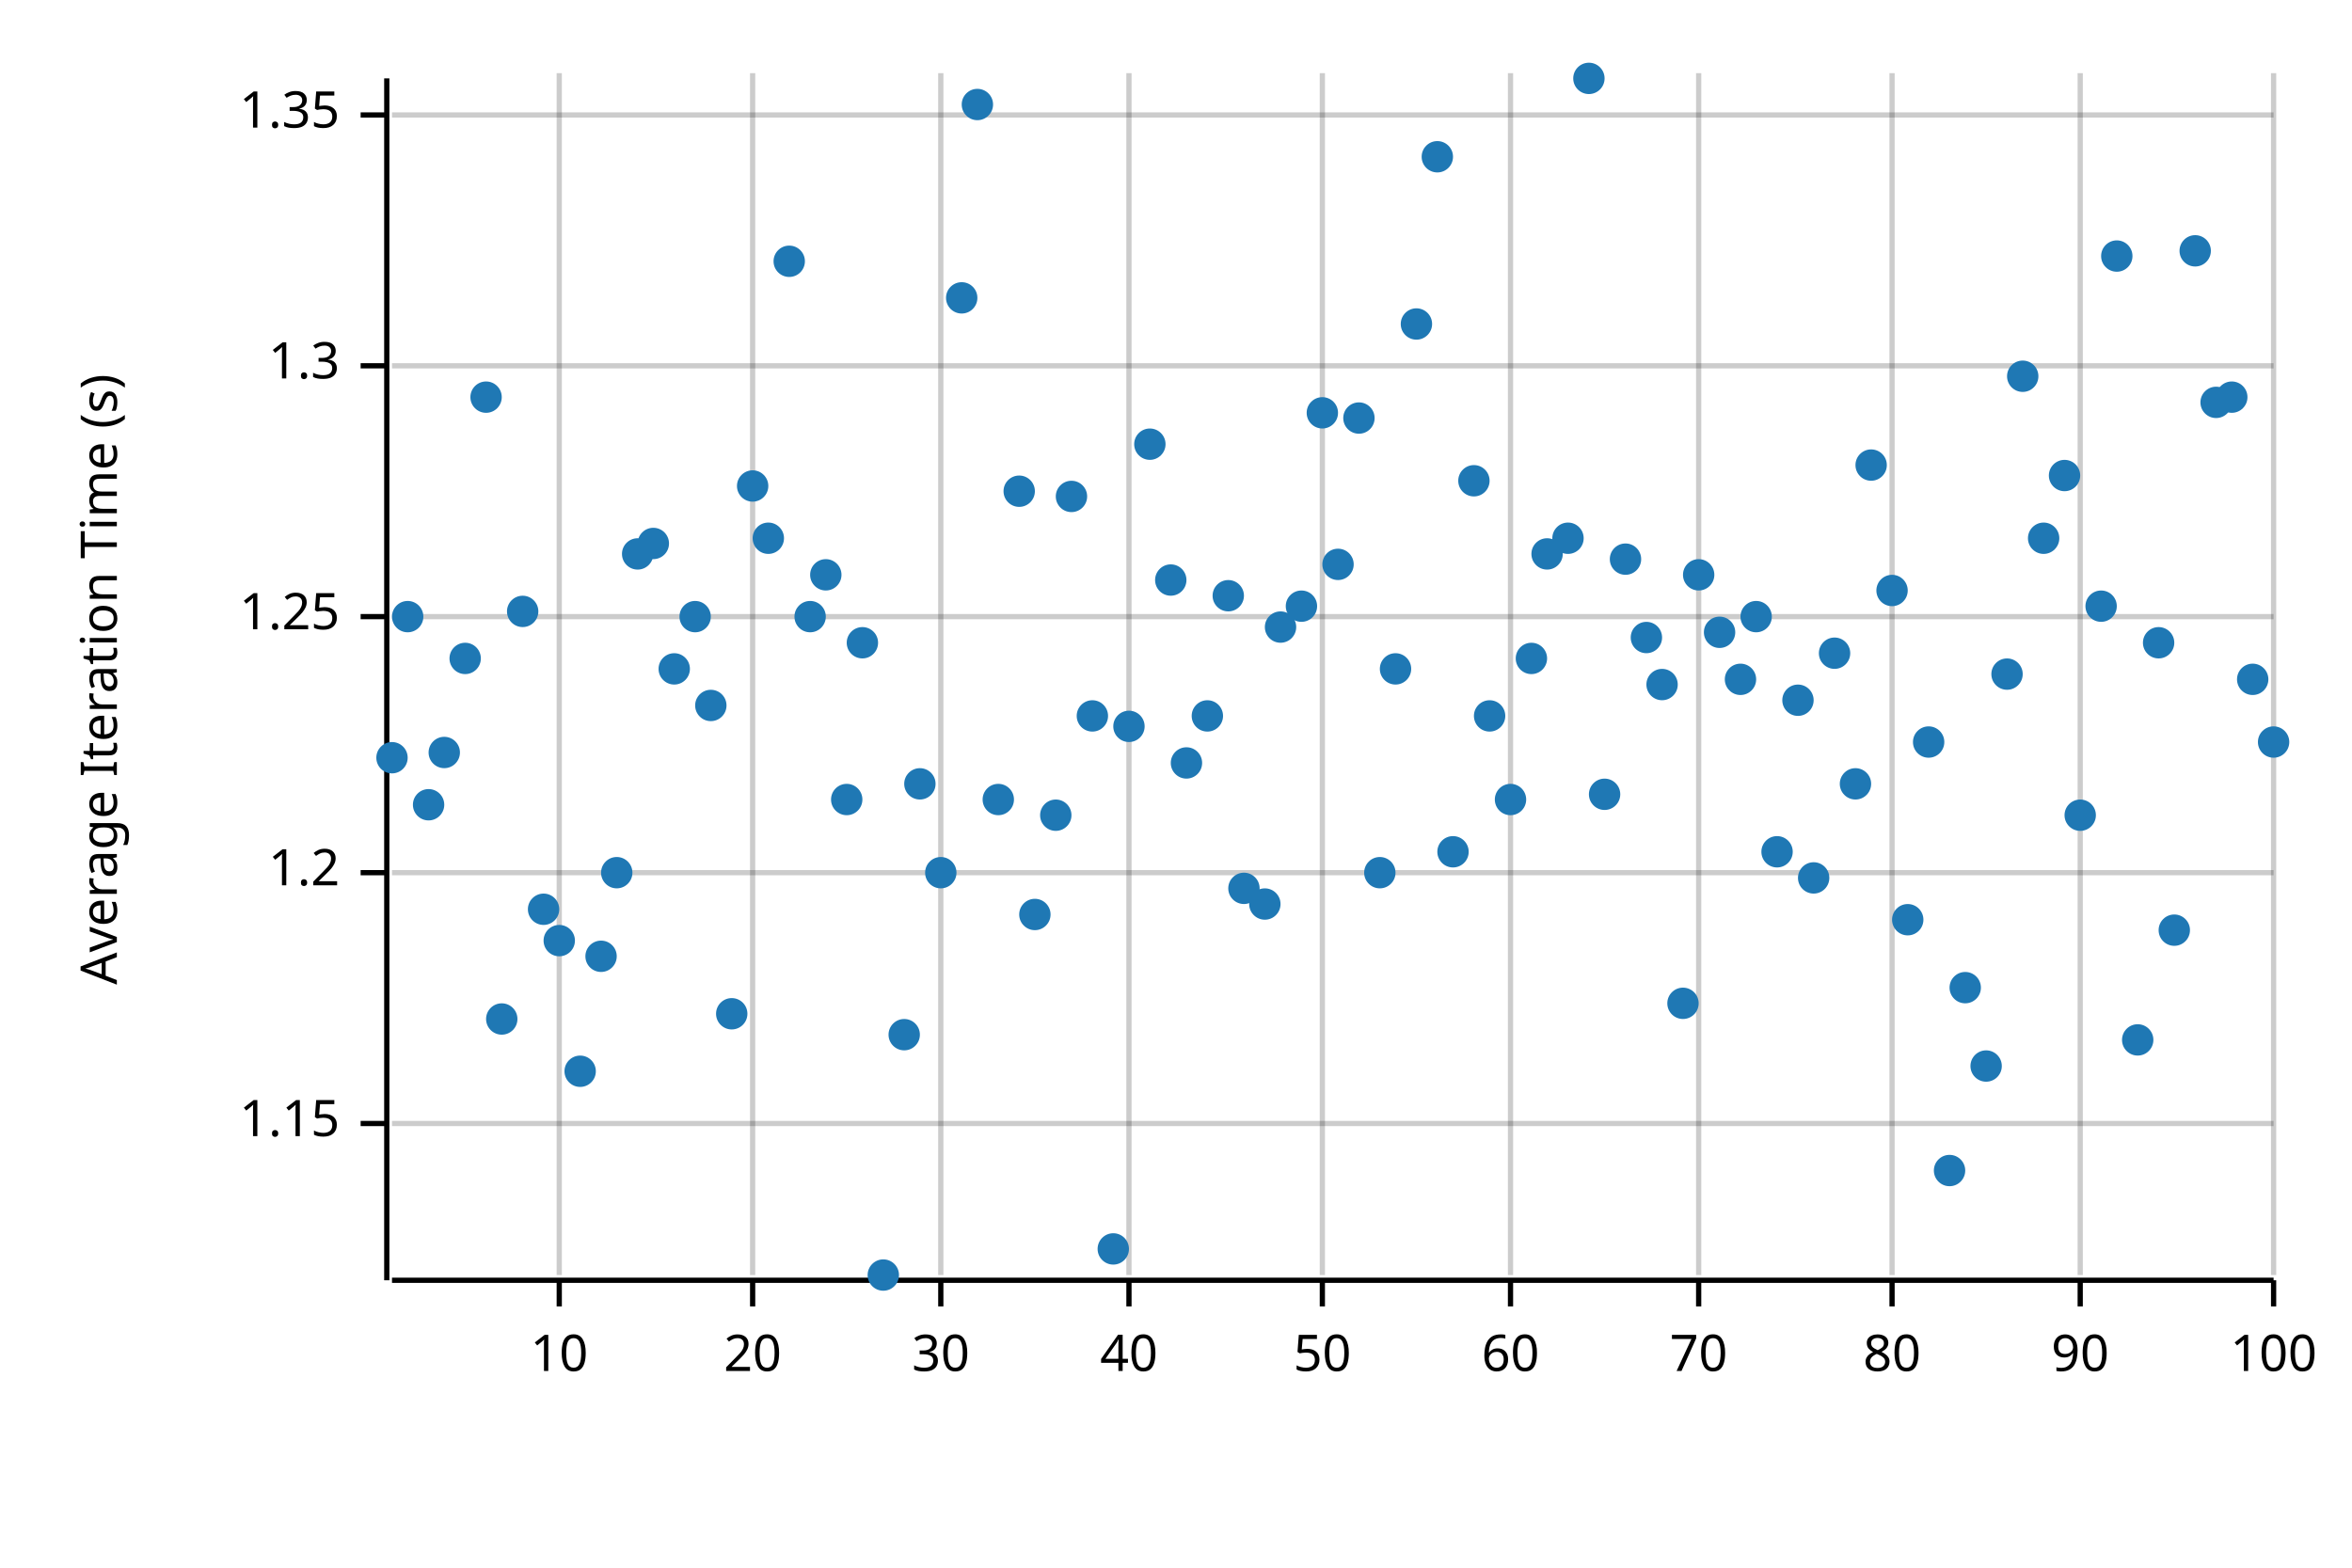
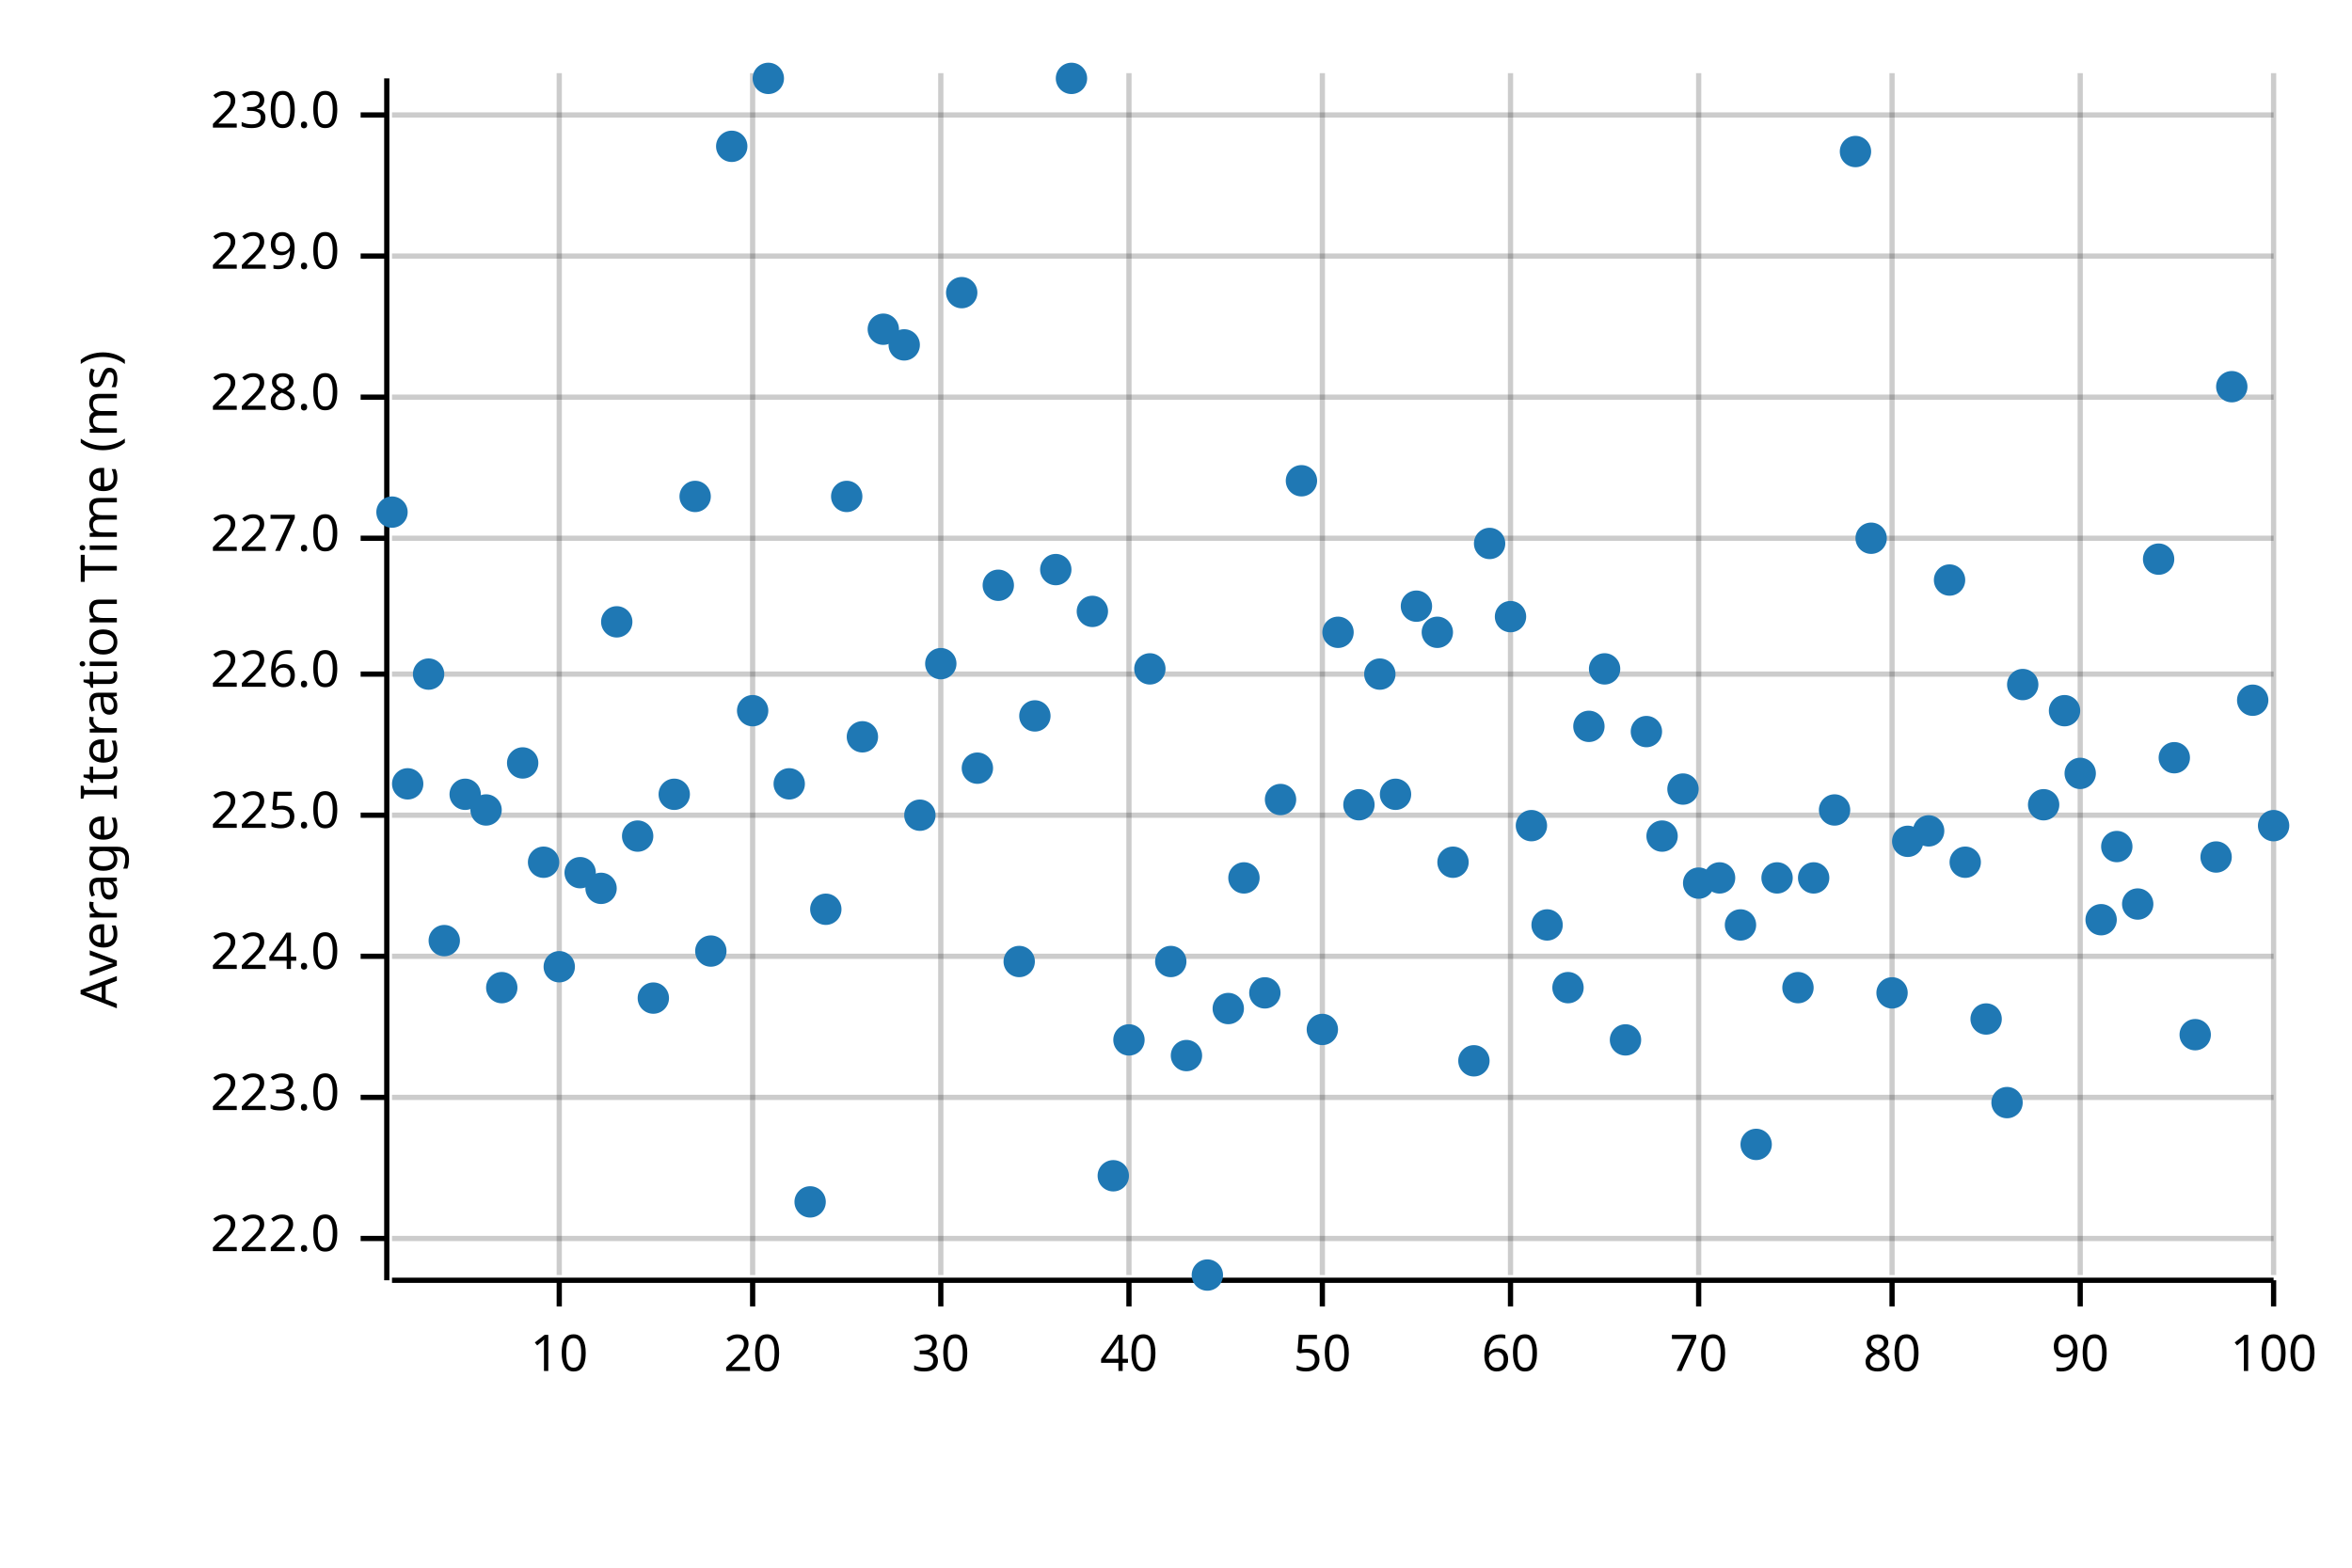
<svg xmlns="http://www.w3.org/2000/svg" width="450" height="300" viewBox="0 0 450 300">
  <text x="15" y="130" dy="0.76em" text-anchor="middle" font-family="sans-serif" font-size="9.677" opacity="1" fill="#000000" transform="rotate(270, 15, 130)">
- Average Iteration Time (s)
+ Average Iteration Time (ms)
</text>
  <line opacity="0.2" stroke="#000000" stroke-width="1" x1="107" y1="244" x2="107" y2="14" />
  <line opacity="0.2" stroke="#000000" stroke-width="1" x1="144" y1="244" x2="144" y2="14" />
  <line opacity="0.2" stroke="#000000" stroke-width="1" x1="180" y1="244" x2="180" y2="14" />
  <line opacity="0.2" stroke="#000000" stroke-width="1" x1="216" y1="244" x2="216" y2="14" />
  <line opacity="0.2" stroke="#000000" stroke-width="1" x1="253" y1="244" x2="253" y2="14" />
  <line opacity="0.2" stroke="#000000" stroke-width="1" x1="289" y1="244" x2="289" y2="14" />
  <line opacity="0.2" stroke="#000000" stroke-width="1" x1="325" y1="244" x2="325" y2="14" />
  <line opacity="0.2" stroke="#000000" stroke-width="1" x1="362" y1="244" x2="362" y2="14" />
  <line opacity="0.2" stroke="#000000" stroke-width="1" x1="398" y1="244" x2="398" y2="14" />
  <line opacity="0.2" stroke="#000000" stroke-width="1" x1="435" y1="244" x2="435" y2="14" />
-   <line opacity="0.2" stroke="#000000" stroke-width="1" x1="75" y1="215" x2="435" y2="215" />
-   <line opacity="0.2" stroke="#000000" stroke-width="1" x1="75" y1="167" x2="435" y2="167" />
-   <line opacity="0.2" stroke="#000000" stroke-width="1" x1="75" y1="118" x2="435" y2="118" />
-   <line opacity="0.2" stroke="#000000" stroke-width="1" x1="75" y1="70" x2="435" y2="70" />
+   <line opacity="0.2" stroke="#000000" stroke-width="1" x1="75" y1="237" x2="435" y2="237" />
+   <line opacity="0.2" stroke="#000000" stroke-width="1" x1="75" y1="210" x2="435" y2="210" />
+   <line opacity="0.2" stroke="#000000" stroke-width="1" x1="75" y1="183" x2="435" y2="183" />
+   <line opacity="0.2" stroke="#000000" stroke-width="1" x1="75" y1="156" x2="435" y2="156" />
+   <line opacity="0.2" stroke="#000000" stroke-width="1" x1="75" y1="129" x2="435" y2="129" />
+   <line opacity="0.2" stroke="#000000" stroke-width="1" x1="75" y1="103" x2="435" y2="103" />
+   <line opacity="0.2" stroke="#000000" stroke-width="1" x1="75" y1="76" x2="435" y2="76" />
+   <line opacity="0.2" stroke="#000000" stroke-width="1" x1="75" y1="49" x2="435" y2="49" />
  <line opacity="0.2" stroke="#000000" stroke-width="1" x1="75" y1="22" x2="435" y2="22" />
  <polyline fill="none" opacity="1" stroke="#000000" stroke-width="1" points="74,15 74,245 " />
-   <text x="65" y="215" dy="0.5ex" text-anchor="end" font-family="sans-serif" font-size="9.677" opacity="1" fill="#000000">
- 1.15
- </text>
-   <polyline fill="none" opacity="1" stroke="#000000" stroke-width="1" points="69,215 74,215 " />
-   <text x="65" y="167" dy="0.5ex" text-anchor="end" font-family="sans-serif" font-size="9.677" opacity="1" fill="#000000">
- 1.2
- </text>
-   <polyline fill="none" opacity="1" stroke="#000000" stroke-width="1" points="69,167 74,167 " />
-   <text x="65" y="118" dy="0.5ex" text-anchor="end" font-family="sans-serif" font-size="9.677" opacity="1" fill="#000000">
- 1.25
- </text>
-   <polyline fill="none" opacity="1" stroke="#000000" stroke-width="1" points="69,118 74,118 " />
-   <text x="65" y="70" dy="0.5ex" text-anchor="end" font-family="sans-serif" font-size="9.677" opacity="1" fill="#000000">
- 1.3
- </text>
-   <polyline fill="none" opacity="1" stroke="#000000" stroke-width="1" points="69,70 74,70 " />
+   <text x="65" y="237" dy="0.5ex" text-anchor="end" font-family="sans-serif" font-size="9.677" opacity="1" fill="#000000">
+ 222.0
+ </text>
+   <polyline fill="none" opacity="1" stroke="#000000" stroke-width="1" points="69,237 74,237 " />
+   <text x="65" y="210" dy="0.5ex" text-anchor="end" font-family="sans-serif" font-size="9.677" opacity="1" fill="#000000">
+ 223.0
+ </text>
+   <polyline fill="none" opacity="1" stroke="#000000" stroke-width="1" points="69,210 74,210 " />
+   <text x="65" y="183" dy="0.5ex" text-anchor="end" font-family="sans-serif" font-size="9.677" opacity="1" fill="#000000">
+ 224.0
+ </text>
+   <polyline fill="none" opacity="1" stroke="#000000" stroke-width="1" points="69,183 74,183 " />
+   <text x="65" y="156" dy="0.5ex" text-anchor="end" font-family="sans-serif" font-size="9.677" opacity="1" fill="#000000">
+ 225.0
+ </text>
+   <polyline fill="none" opacity="1" stroke="#000000" stroke-width="1" points="69,156 74,156 " />
+   <text x="65" y="129" dy="0.5ex" text-anchor="end" font-family="sans-serif" font-size="9.677" opacity="1" fill="#000000">
+ 226.0
+ </text>
+   <polyline fill="none" opacity="1" stroke="#000000" stroke-width="1" points="69,129 74,129 " />
+   <text x="65" y="103" dy="0.5ex" text-anchor="end" font-family="sans-serif" font-size="9.677" opacity="1" fill="#000000">
+ 227.0
+ </text>
+   <polyline fill="none" opacity="1" stroke="#000000" stroke-width="1" points="69,103 74,103 " />
+   <text x="65" y="76" dy="0.5ex" text-anchor="end" font-family="sans-serif" font-size="9.677" opacity="1" fill="#000000">
+ 228.0
+ </text>
+   <polyline fill="none" opacity="1" stroke="#000000" stroke-width="1" points="69,76 74,76 " />
+   <text x="65" y="49" dy="0.5ex" text-anchor="end" font-family="sans-serif" font-size="9.677" opacity="1" fill="#000000">
+ 229.0
+ </text>
+   <polyline fill="none" opacity="1" stroke="#000000" stroke-width="1" points="69,49 74,49 " />
  <text x="65" y="22" dy="0.5ex" text-anchor="end" font-family="sans-serif" font-size="9.677" opacity="1" fill="#000000">
- 1.35
+ 230.0
</text>
  <polyline fill="none" opacity="1" stroke="#000000" stroke-width="1" points="69,22 74,22 " />
  <polyline fill="none" opacity="1" stroke="#000000" stroke-width="1" points="75,245 435,245 " />
  <text x="107" y="255" dy="0.76em" text-anchor="middle" font-family="sans-serif" font-size="9.677" opacity="1" fill="#000000">
10
</text>
  <polyline fill="none" opacity="1" stroke="#000000" stroke-width="1" points="107,245 107,250 " />
  <text x="144" y="255" dy="0.76em" text-anchor="middle" font-family="sans-serif" font-size="9.677" opacity="1" fill="#000000">
20
</text>
  <polyline fill="none" opacity="1" stroke="#000000" stroke-width="1" points="144,245 144,250 " />
  <text x="180" y="255" dy="0.76em" text-anchor="middle" font-family="sans-serif" font-size="9.677" opacity="1" fill="#000000">
30
</text>
  <polyline fill="none" opacity="1" stroke="#000000" stroke-width="1" points="180,245 180,250 " />
  <text x="216" y="255" dy="0.76em" text-anchor="middle" font-family="sans-serif" font-size="9.677" opacity="1" fill="#000000">
40
</text>
  <polyline fill="none" opacity="1" stroke="#000000" stroke-width="1" points="216,245 216,250 " />
  <text x="253" y="255" dy="0.76em" text-anchor="middle" font-family="sans-serif" font-size="9.677" opacity="1" fill="#000000">
50
</text>
  <polyline fill="none" opacity="1" stroke="#000000" stroke-width="1" points="253,245 253,250 " />
  <text x="289" y="255" dy="0.76em" text-anchor="middle" font-family="sans-serif" font-size="9.677" opacity="1" fill="#000000">
60
</text>
  <polyline fill="none" opacity="1" stroke="#000000" stroke-width="1" points="289,245 289,250 " />
  <text x="325" y="255" dy="0.76em" text-anchor="middle" font-family="sans-serif" font-size="9.677" opacity="1" fill="#000000">
70
</text>
  <polyline fill="none" opacity="1" stroke="#000000" stroke-width="1" points="325,245 325,250 " />
  <text x="362" y="255" dy="0.76em" text-anchor="middle" font-family="sans-serif" font-size="9.677" opacity="1" fill="#000000">
80
</text>
  <polyline fill="none" opacity="1" stroke="#000000" stroke-width="1" points="362,245 362,250 " />
  <text x="398" y="255" dy="0.76em" text-anchor="middle" font-family="sans-serif" font-size="9.677" opacity="1" fill="#000000">
90
</text>
  <polyline fill="none" opacity="1" stroke="#000000" stroke-width="1" points="398,245 398,250 " />
  <text x="435" y="255" dy="0.76em" text-anchor="middle" font-family="sans-serif" font-size="9.677" opacity="1" fill="#000000">
100
</text>
  <polyline fill="none" opacity="1" stroke="#000000" stroke-width="1" points="435,245 435,250 " />
-   <circle cx="75" cy="145" r="3" opacity="1" fill="#1F78B4" stroke="none" stroke-width="1" />
-   <circle cx="78" cy="118" r="3" opacity="1" fill="#1F78B4" stroke="none" stroke-width="1" />
-   <circle cx="82" cy="154" r="3" opacity="1" fill="#1F78B4" stroke="none" stroke-width="1" />
-   <circle cx="85" cy="144" r="3" opacity="1" fill="#1F78B4" stroke="none" stroke-width="1" />
-   <circle cx="89" cy="126" r="3" opacity="1" fill="#1F78B4" stroke="none" stroke-width="1" />
-   <circle cx="93" cy="76" r="3" opacity="1" fill="#1F78B4" stroke="none" stroke-width="1" />
-   <circle cx="96" cy="195" r="3" opacity="1" fill="#1F78B4" stroke="none" stroke-width="1" />
-   <circle cx="100" cy="117" r="3" opacity="1" fill="#1F78B4" stroke="none" stroke-width="1" />
-   <circle cx="104" cy="174" r="3" opacity="1" fill="#1F78B4" stroke="none" stroke-width="1" />
-   <circle cx="107" cy="180" r="3" opacity="1" fill="#1F78B4" stroke="none" stroke-width="1" />
-   <circle cx="111" cy="205" r="3" opacity="1" fill="#1F78B4" stroke="none" stroke-width="1" />
-   <circle cx="115" cy="183" r="3" opacity="1" fill="#1F78B4" stroke="none" stroke-width="1" />
-   <circle cx="118" cy="167" r="3" opacity="1" fill="#1F78B4" stroke="none" stroke-width="1" />
-   <circle cx="122" cy="106" r="3" opacity="1" fill="#1F78B4" stroke="none" stroke-width="1" />
-   <circle cx="125" cy="104" r="3" opacity="1" fill="#1F78B4" stroke="none" stroke-width="1" />
-   <circle cx="129" cy="128" r="3" opacity="1" fill="#1F78B4" stroke="none" stroke-width="1" />
-   <circle cx="133" cy="118" r="3" opacity="1" fill="#1F78B4" stroke="none" stroke-width="1" />
-   <circle cx="136" cy="135" r="3" opacity="1" fill="#1F78B4" stroke="none" stroke-width="1" />
-   <circle cx="140" cy="194" r="3" opacity="1" fill="#1F78B4" stroke="none" stroke-width="1" />
-   <circle cx="144" cy="93" r="3" opacity="1" fill="#1F78B4" stroke="none" stroke-width="1" />
-   <circle cx="147" cy="103" r="3" opacity="1" fill="#1F78B4" stroke="none" stroke-width="1" />
-   <circle cx="151" cy="50" r="3" opacity="1" fill="#1F78B4" stroke="none" stroke-width="1" />
-   <circle cx="155" cy="118" r="3" opacity="1" fill="#1F78B4" stroke="none" stroke-width="1" />
-   <circle cx="158" cy="110" r="3" opacity="1" fill="#1F78B4" stroke="none" stroke-width="1" />
-   <circle cx="162" cy="153" r="3" opacity="1" fill="#1F78B4" stroke="none" stroke-width="1" />
-   <circle cx="165" cy="123" r="3" opacity="1" fill="#1F78B4" stroke="none" stroke-width="1" />
-   <circle cx="169" cy="244" r="3" opacity="1" fill="#1F78B4" stroke="none" stroke-width="1" />
-   <circle cx="173" cy="198" r="3" opacity="1" fill="#1F78B4" stroke="none" stroke-width="1" />
-   <circle cx="176" cy="150" r="3" opacity="1" fill="#1F78B4" stroke="none" stroke-width="1" />
-   <circle cx="180" cy="167" r="3" opacity="1" fill="#1F78B4" stroke="none" stroke-width="1" />
-   <circle cx="184" cy="57" r="3" opacity="1" fill="#1F78B4" stroke="none" stroke-width="1" />
-   <circle cx="187" cy="20" r="3" opacity="1" fill="#1F78B4" stroke="none" stroke-width="1" />
-   <circle cx="191" cy="153" r="3" opacity="1" fill="#1F78B4" stroke="none" stroke-width="1" />
-   <circle cx="195" cy="94" r="3" opacity="1" fill="#1F78B4" stroke="none" stroke-width="1" />
-   <circle cx="198" cy="175" r="3" opacity="1" fill="#1F78B4" stroke="none" stroke-width="1" />
-   <circle cx="202" cy="156" r="3" opacity="1" fill="#1F78B4" stroke="none" stroke-width="1" />
-   <circle cx="205" cy="95" r="3" opacity="1" fill="#1F78B4" stroke="none" stroke-width="1" />
-   <circle cx="209" cy="137" r="3" opacity="1" fill="#1F78B4" stroke="none" stroke-width="1" />
-   <circle cx="213" cy="239" r="3" opacity="1" fill="#1F78B4" stroke="none" stroke-width="1" />
-   <circle cx="216" cy="139" r="3" opacity="1" fill="#1F78B4" stroke="none" stroke-width="1" />
-   <circle cx="220" cy="85" r="3" opacity="1" fill="#1F78B4" stroke="none" stroke-width="1" />
-   <circle cx="224" cy="111" r="3" opacity="1" fill="#1F78B4" stroke="none" stroke-width="1" />
-   <circle cx="227" cy="146" r="3" opacity="1" fill="#1F78B4" stroke="none" stroke-width="1" />
-   <circle cx="231" cy="137" r="3" opacity="1" fill="#1F78B4" stroke="none" stroke-width="1" />
-   <circle cx="235" cy="114" r="3" opacity="1" fill="#1F78B4" stroke="none" stroke-width="1" />
-   <circle cx="238" cy="170" r="3" opacity="1" fill="#1F78B4" stroke="none" stroke-width="1" />
-   <circle cx="242" cy="173" r="3" opacity="1" fill="#1F78B4" stroke="none" stroke-width="1" />
-   <circle cx="245" cy="120" r="3" opacity="1" fill="#1F78B4" stroke="none" stroke-width="1" />
-   <circle cx="249" cy="116" r="3" opacity="1" fill="#1F78B4" stroke="none" stroke-width="1" />
-   <circle cx="253" cy="79" r="3" opacity="1" fill="#1F78B4" stroke="none" stroke-width="1" />
-   <circle cx="256" cy="108" r="3" opacity="1" fill="#1F78B4" stroke="none" stroke-width="1" />
-   <circle cx="260" cy="80" r="3" opacity="1" fill="#1F78B4" stroke="none" stroke-width="1" />
-   <circle cx="264" cy="167" r="3" opacity="1" fill="#1F78B4" stroke="none" stroke-width="1" />
-   <circle cx="267" cy="128" r="3" opacity="1" fill="#1F78B4" stroke="none" stroke-width="1" />
-   <circle cx="271" cy="62" r="3" opacity="1" fill="#1F78B4" stroke="none" stroke-width="1" />
-   <circle cx="275" cy="30" r="3" opacity="1" fill="#1F78B4" stroke="none" stroke-width="1" />
-   <circle cx="278" cy="163" r="3" opacity="1" fill="#1F78B4" stroke="none" stroke-width="1" />
-   <circle cx="282" cy="92" r="3" opacity="1" fill="#1F78B4" stroke="none" stroke-width="1" />
-   <circle cx="285" cy="137" r="3" opacity="1" fill="#1F78B4" stroke="none" stroke-width="1" />
-   <circle cx="289" cy="153" r="3" opacity="1" fill="#1F78B4" stroke="none" stroke-width="1" />
-   <circle cx="293" cy="126" r="3" opacity="1" fill="#1F78B4" stroke="none" stroke-width="1" />
-   <circle cx="296" cy="106" r="3" opacity="1" fill="#1F78B4" stroke="none" stroke-width="1" />
-   <circle cx="300" cy="103" r="3" opacity="1" fill="#1F78B4" stroke="none" stroke-width="1" />
-   <circle cx="304" cy="15" r="3" opacity="1" fill="#1F78B4" stroke="none" stroke-width="1" />
-   <circle cx="307" cy="152" r="3" opacity="1" fill="#1F78B4" stroke="none" stroke-width="1" />
-   <circle cx="311" cy="107" r="3" opacity="1" fill="#1F78B4" stroke="none" stroke-width="1" />
-   <circle cx="315" cy="122" r="3" opacity="1" fill="#1F78B4" stroke="none" stroke-width="1" />
-   <circle cx="318" cy="131" r="3" opacity="1" fill="#1F78B4" stroke="none" stroke-width="1" />
-   <circle cx="322" cy="192" r="3" opacity="1" fill="#1F78B4" stroke="none" stroke-width="1" />
-   <circle cx="325" cy="110" r="3" opacity="1" fill="#1F78B4" stroke="none" stroke-width="1" />
-   <circle cx="329" cy="121" r="3" opacity="1" fill="#1F78B4" stroke="none" stroke-width="1" />
-   <circle cx="333" cy="130" r="3" opacity="1" fill="#1F78B4" stroke="none" stroke-width="1" />
-   <circle cx="336" cy="118" r="3" opacity="1" fill="#1F78B4" stroke="none" stroke-width="1" />
-   <circle cx="340" cy="163" r="3" opacity="1" fill="#1F78B4" stroke="none" stroke-width="1" />
-   <circle cx="344" cy="134" r="3" opacity="1" fill="#1F78B4" stroke="none" stroke-width="1" />
+   <circle cx="75" cy="98" r="3" opacity="1" fill="#1F78B4" stroke="none" stroke-width="1" />
+   <circle cx="78" cy="150" r="3" opacity="1" fill="#1F78B4" stroke="none" stroke-width="1" />
+   <circle cx="82" cy="129" r="3" opacity="1" fill="#1F78B4" stroke="none" stroke-width="1" />
+   <circle cx="85" cy="180" r="3" opacity="1" fill="#1F78B4" stroke="none" stroke-width="1" />
+   <circle cx="89" cy="152" r="3" opacity="1" fill="#1F78B4" stroke="none" stroke-width="1" />
+   <circle cx="93" cy="155" r="3" opacity="1" fill="#1F78B4" stroke="none" stroke-width="1" />
+   <circle cx="96" cy="189" r="3" opacity="1" fill="#1F78B4" stroke="none" stroke-width="1" />
+   <circle cx="100" cy="146" r="3" opacity="1" fill="#1F78B4" stroke="none" stroke-width="1" />
+   <circle cx="104" cy="165" r="3" opacity="1" fill="#1F78B4" stroke="none" stroke-width="1" />
+   <circle cx="107" cy="185" r="3" opacity="1" fill="#1F78B4" stroke="none" stroke-width="1" />
+   <circle cx="111" cy="167" r="3" opacity="1" fill="#1F78B4" stroke="none" stroke-width="1" />
+   <circle cx="115" cy="170" r="3" opacity="1" fill="#1F78B4" stroke="none" stroke-width="1" />
+   <circle cx="118" cy="119" r="3" opacity="1" fill="#1F78B4" stroke="none" stroke-width="1" />
+   <circle cx="122" cy="160" r="3" opacity="1" fill="#1F78B4" stroke="none" stroke-width="1" />
+   <circle cx="125" cy="191" r="3" opacity="1" fill="#1F78B4" stroke="none" stroke-width="1" />
+   <circle cx="129" cy="152" r="3" opacity="1" fill="#1F78B4" stroke="none" stroke-width="1" />
+   <circle cx="133" cy="95" r="3" opacity="1" fill="#1F78B4" stroke="none" stroke-width="1" />
+   <circle cx="136" cy="182" r="3" opacity="1" fill="#1F78B4" stroke="none" stroke-width="1" />
+   <circle cx="140" cy="28" r="3" opacity="1" fill="#1F78B4" stroke="none" stroke-width="1" />
+   <circle cx="144" cy="136" r="3" opacity="1" fill="#1F78B4" stroke="none" stroke-width="1" />
+   <circle cx="147" cy="15" r="3" opacity="1" fill="#1F78B4" stroke="none" stroke-width="1" />
+   <circle cx="151" cy="150" r="3" opacity="1" fill="#1F78B4" stroke="none" stroke-width="1" />
+   <circle cx="155" cy="230" r="3" opacity="1" fill="#1F78B4" stroke="none" stroke-width="1" />
+   <circle cx="158" cy="174" r="3" opacity="1" fill="#1F78B4" stroke="none" stroke-width="1" />
+   <circle cx="162" cy="95" r="3" opacity="1" fill="#1F78B4" stroke="none" stroke-width="1" />
+   <circle cx="165" cy="141" r="3" opacity="1" fill="#1F78B4" stroke="none" stroke-width="1" />
+   <circle cx="169" cy="63" r="3" opacity="1" fill="#1F78B4" stroke="none" stroke-width="1" />
+   <circle cx="173" cy="66" r="3" opacity="1" fill="#1F78B4" stroke="none" stroke-width="1" />
+   <circle cx="176" cy="156" r="3" opacity="1" fill="#1F78B4" stroke="none" stroke-width="1" />
+   <circle cx="180" cy="127" r="3" opacity="1" fill="#1F78B4" stroke="none" stroke-width="1" />
+   <circle cx="184" cy="56" r="3" opacity="1" fill="#1F78B4" stroke="none" stroke-width="1" />
+   <circle cx="187" cy="147" r="3" opacity="1" fill="#1F78B4" stroke="none" stroke-width="1" />
+   <circle cx="191" cy="112" r="3" opacity="1" fill="#1F78B4" stroke="none" stroke-width="1" />
+   <circle cx="195" cy="184" r="3" opacity="1" fill="#1F78B4" stroke="none" stroke-width="1" />
+   <circle cx="198" cy="137" r="3" opacity="1" fill="#1F78B4" stroke="none" stroke-width="1" />
+   <circle cx="202" cy="109" r="3" opacity="1" fill="#1F78B4" stroke="none" stroke-width="1" />
+   <circle cx="205" cy="15" r="3" opacity="1" fill="#1F78B4" stroke="none" stroke-width="1" />
+   <circle cx="209" cy="117" r="3" opacity="1" fill="#1F78B4" stroke="none" stroke-width="1" />
+   <circle cx="213" cy="225" r="3" opacity="1" fill="#1F78B4" stroke="none" stroke-width="1" />
+   <circle cx="216" cy="199" r="3" opacity="1" fill="#1F78B4" stroke="none" stroke-width="1" />
+   <circle cx="220" cy="128" r="3" opacity="1" fill="#1F78B4" stroke="none" stroke-width="1" />
+   <circle cx="224" cy="184" r="3" opacity="1" fill="#1F78B4" stroke="none" stroke-width="1" />
+   <circle cx="227" cy="202" r="3" opacity="1" fill="#1F78B4" stroke="none" stroke-width="1" />
+   <circle cx="231" cy="244" r="3" opacity="1" fill="#1F78B4" stroke="none" stroke-width="1" />
+   <circle cx="235" cy="193" r="3" opacity="1" fill="#1F78B4" stroke="none" stroke-width="1" />
+   <circle cx="238" cy="168" r="3" opacity="1" fill="#1F78B4" stroke="none" stroke-width="1" />
+   <circle cx="242" cy="190" r="3" opacity="1" fill="#1F78B4" stroke="none" stroke-width="1" />
+   <circle cx="245" cy="153" r="3" opacity="1" fill="#1F78B4" stroke="none" stroke-width="1" />
+   <circle cx="249" cy="92" r="3" opacity="1" fill="#1F78B4" stroke="none" stroke-width="1" />
+   <circle cx="253" cy="197" r="3" opacity="1" fill="#1F78B4" stroke="none" stroke-width="1" />
+   <circle cx="256" cy="121" r="3" opacity="1" fill="#1F78B4" stroke="none" stroke-width="1" />
+   <circle cx="260" cy="154" r="3" opacity="1" fill="#1F78B4" stroke="none" stroke-width="1" />
+   <circle cx="264" cy="129" r="3" opacity="1" fill="#1F78B4" stroke="none" stroke-width="1" />
+   <circle cx="267" cy="152" r="3" opacity="1" fill="#1F78B4" stroke="none" stroke-width="1" />
+   <circle cx="271" cy="116" r="3" opacity="1" fill="#1F78B4" stroke="none" stroke-width="1" />
+   <circle cx="275" cy="121" r="3" opacity="1" fill="#1F78B4" stroke="none" stroke-width="1" />
+   <circle cx="278" cy="165" r="3" opacity="1" fill="#1F78B4" stroke="none" stroke-width="1" />
+   <circle cx="282" cy="203" r="3" opacity="1" fill="#1F78B4" stroke="none" stroke-width="1" />
+   <circle cx="285" cy="104" r="3" opacity="1" fill="#1F78B4" stroke="none" stroke-width="1" />
+   <circle cx="289" cy="118" r="3" opacity="1" fill="#1F78B4" stroke="none" stroke-width="1" />
+   <circle cx="293" cy="158" r="3" opacity="1" fill="#1F78B4" stroke="none" stroke-width="1" />
+   <circle cx="296" cy="177" r="3" opacity="1" fill="#1F78B4" stroke="none" stroke-width="1" />
+   <circle cx="300" cy="189" r="3" opacity="1" fill="#1F78B4" stroke="none" stroke-width="1" />
+   <circle cx="304" cy="139" r="3" opacity="1" fill="#1F78B4" stroke="none" stroke-width="1" />
+   <circle cx="307" cy="128" r="3" opacity="1" fill="#1F78B4" stroke="none" stroke-width="1" />
+   <circle cx="311" cy="199" r="3" opacity="1" fill="#1F78B4" stroke="none" stroke-width="1" />
+   <circle cx="315" cy="140" r="3" opacity="1" fill="#1F78B4" stroke="none" stroke-width="1" />
+   <circle cx="318" cy="160" r="3" opacity="1" fill="#1F78B4" stroke="none" stroke-width="1" />
+   <circle cx="322" cy="151" r="3" opacity="1" fill="#1F78B4" stroke="none" stroke-width="1" />
+   <circle cx="325" cy="169" r="3" opacity="1" fill="#1F78B4" stroke="none" stroke-width="1" />
+   <circle cx="329" cy="168" r="3" opacity="1" fill="#1F78B4" stroke="none" stroke-width="1" />
+   <circle cx="333" cy="177" r="3" opacity="1" fill="#1F78B4" stroke="none" stroke-width="1" />
+   <circle cx="336" cy="219" r="3" opacity="1" fill="#1F78B4" stroke="none" stroke-width="1" />
+   <circle cx="340" cy="168" r="3" opacity="1" fill="#1F78B4" stroke="none" stroke-width="1" />
+   <circle cx="344" cy="189" r="3" opacity="1" fill="#1F78B4" stroke="none" stroke-width="1" />
  <circle cx="347" cy="168" r="3" opacity="1" fill="#1F78B4" stroke="none" stroke-width="1" />
-   <circle cx="351" cy="125" r="3" opacity="1" fill="#1F78B4" stroke="none" stroke-width="1" />
-   <circle cx="355" cy="150" r="3" opacity="1" fill="#1F78B4" stroke="none" stroke-width="1" />
-   <circle cx="358" cy="89" r="3" opacity="1" fill="#1F78B4" stroke="none" stroke-width="1" />
-   <circle cx="362" cy="113" r="3" opacity="1" fill="#1F78B4" stroke="none" stroke-width="1" />
-   <circle cx="365" cy="176" r="3" opacity="1" fill="#1F78B4" stroke="none" stroke-width="1" />
-   <circle cx="369" cy="142" r="3" opacity="1" fill="#1F78B4" stroke="none" stroke-width="1" />
-   <circle cx="373" cy="224" r="3" opacity="1" fill="#1F78B4" stroke="none" stroke-width="1" />
-   <circle cx="376" cy="189" r="3" opacity="1" fill="#1F78B4" stroke="none" stroke-width="1" />
-   <circle cx="380" cy="204" r="3" opacity="1" fill="#1F78B4" stroke="none" stroke-width="1" />
-   <circle cx="384" cy="129" r="3" opacity="1" fill="#1F78B4" stroke="none" stroke-width="1" />
-   <circle cx="387" cy="72" r="3" opacity="1" fill="#1F78B4" stroke="none" stroke-width="1" />
-   <circle cx="391" cy="103" r="3" opacity="1" fill="#1F78B4" stroke="none" stroke-width="1" />
-   <circle cx="395" cy="91" r="3" opacity="1" fill="#1F78B4" stroke="none" stroke-width="1" />
-   <circle cx="398" cy="156" r="3" opacity="1" fill="#1F78B4" stroke="none" stroke-width="1" />
-   <circle cx="402" cy="116" r="3" opacity="1" fill="#1F78B4" stroke="none" stroke-width="1" />
-   <circle cx="405" cy="49" r="3" opacity="1" fill="#1F78B4" stroke="none" stroke-width="1" />
-   <circle cx="409" cy="199" r="3" opacity="1" fill="#1F78B4" stroke="none" stroke-width="1" />
-   <circle cx="413" cy="123" r="3" opacity="1" fill="#1F78B4" stroke="none" stroke-width="1" />
-   <circle cx="416" cy="178" r="3" opacity="1" fill="#1F78B4" stroke="none" stroke-width="1" />
-   <circle cx="420" cy="48" r="3" opacity="1" fill="#1F78B4" stroke="none" stroke-width="1" />
-   <circle cx="424" cy="77" r="3" opacity="1" fill="#1F78B4" stroke="none" stroke-width="1" />
-   <circle cx="427" cy="76" r="3" opacity="1" fill="#1F78B4" stroke="none" stroke-width="1" />
-   <circle cx="431" cy="130" r="3" opacity="1" fill="#1F78B4" stroke="none" stroke-width="1" />
-   <circle cx="435" cy="142" r="3" opacity="1" fill="#1F78B4" stroke="none" stroke-width="1" />
+   <circle cx="351" cy="155" r="3" opacity="1" fill="#1F78B4" stroke="none" stroke-width="1" />
+   <circle cx="355" cy="29" r="3" opacity="1" fill="#1F78B4" stroke="none" stroke-width="1" />
+   <circle cx="358" cy="103" r="3" opacity="1" fill="#1F78B4" stroke="none" stroke-width="1" />
+   <circle cx="362" cy="190" r="3" opacity="1" fill="#1F78B4" stroke="none" stroke-width="1" />
+   <circle cx="365" cy="161" r="3" opacity="1" fill="#1F78B4" stroke="none" stroke-width="1" />
+   <circle cx="369" cy="159" r="3" opacity="1" fill="#1F78B4" stroke="none" stroke-width="1" />
+   <circle cx="373" cy="111" r="3" opacity="1" fill="#1F78B4" stroke="none" stroke-width="1" />
+   <circle cx="376" cy="165" r="3" opacity="1" fill="#1F78B4" stroke="none" stroke-width="1" />
+   <circle cx="380" cy="195" r="3" opacity="1" fill="#1F78B4" stroke="none" stroke-width="1" />
+   <circle cx="384" cy="211" r="3" opacity="1" fill="#1F78B4" stroke="none" stroke-width="1" />
+   <circle cx="387" cy="131" r="3" opacity="1" fill="#1F78B4" stroke="none" stroke-width="1" />
+   <circle cx="391" cy="154" r="3" opacity="1" fill="#1F78B4" stroke="none" stroke-width="1" />
+   <circle cx="395" cy="136" r="3" opacity="1" fill="#1F78B4" stroke="none" stroke-width="1" />
+   <circle cx="398" cy="148" r="3" opacity="1" fill="#1F78B4" stroke="none" stroke-width="1" />
+   <circle cx="402" cy="176" r="3" opacity="1" fill="#1F78B4" stroke="none" stroke-width="1" />
+   <circle cx="405" cy="162" r="3" opacity="1" fill="#1F78B4" stroke="none" stroke-width="1" />
+   <circle cx="409" cy="173" r="3" opacity="1" fill="#1F78B4" stroke="none" stroke-width="1" />
+   <circle cx="413" cy="107" r="3" opacity="1" fill="#1F78B4" stroke="none" stroke-width="1" />
+   <circle cx="416" cy="145" r="3" opacity="1" fill="#1F78B4" stroke="none" stroke-width="1" />
+   <circle cx="420" cy="198" r="3" opacity="1" fill="#1F78B4" stroke="none" stroke-width="1" />
+   <circle cx="424" cy="164" r="3" opacity="1" fill="#1F78B4" stroke="none" stroke-width="1" />
+   <circle cx="427" cy="74" r="3" opacity="1" fill="#1F78B4" stroke="none" stroke-width="1" />
+   <circle cx="431" cy="134" r="3" opacity="1" fill="#1F78B4" stroke="none" stroke-width="1" />
+   <circle cx="435" cy="158" r="3" opacity="1" fill="#1F78B4" stroke="none" stroke-width="1" />
</svg>
